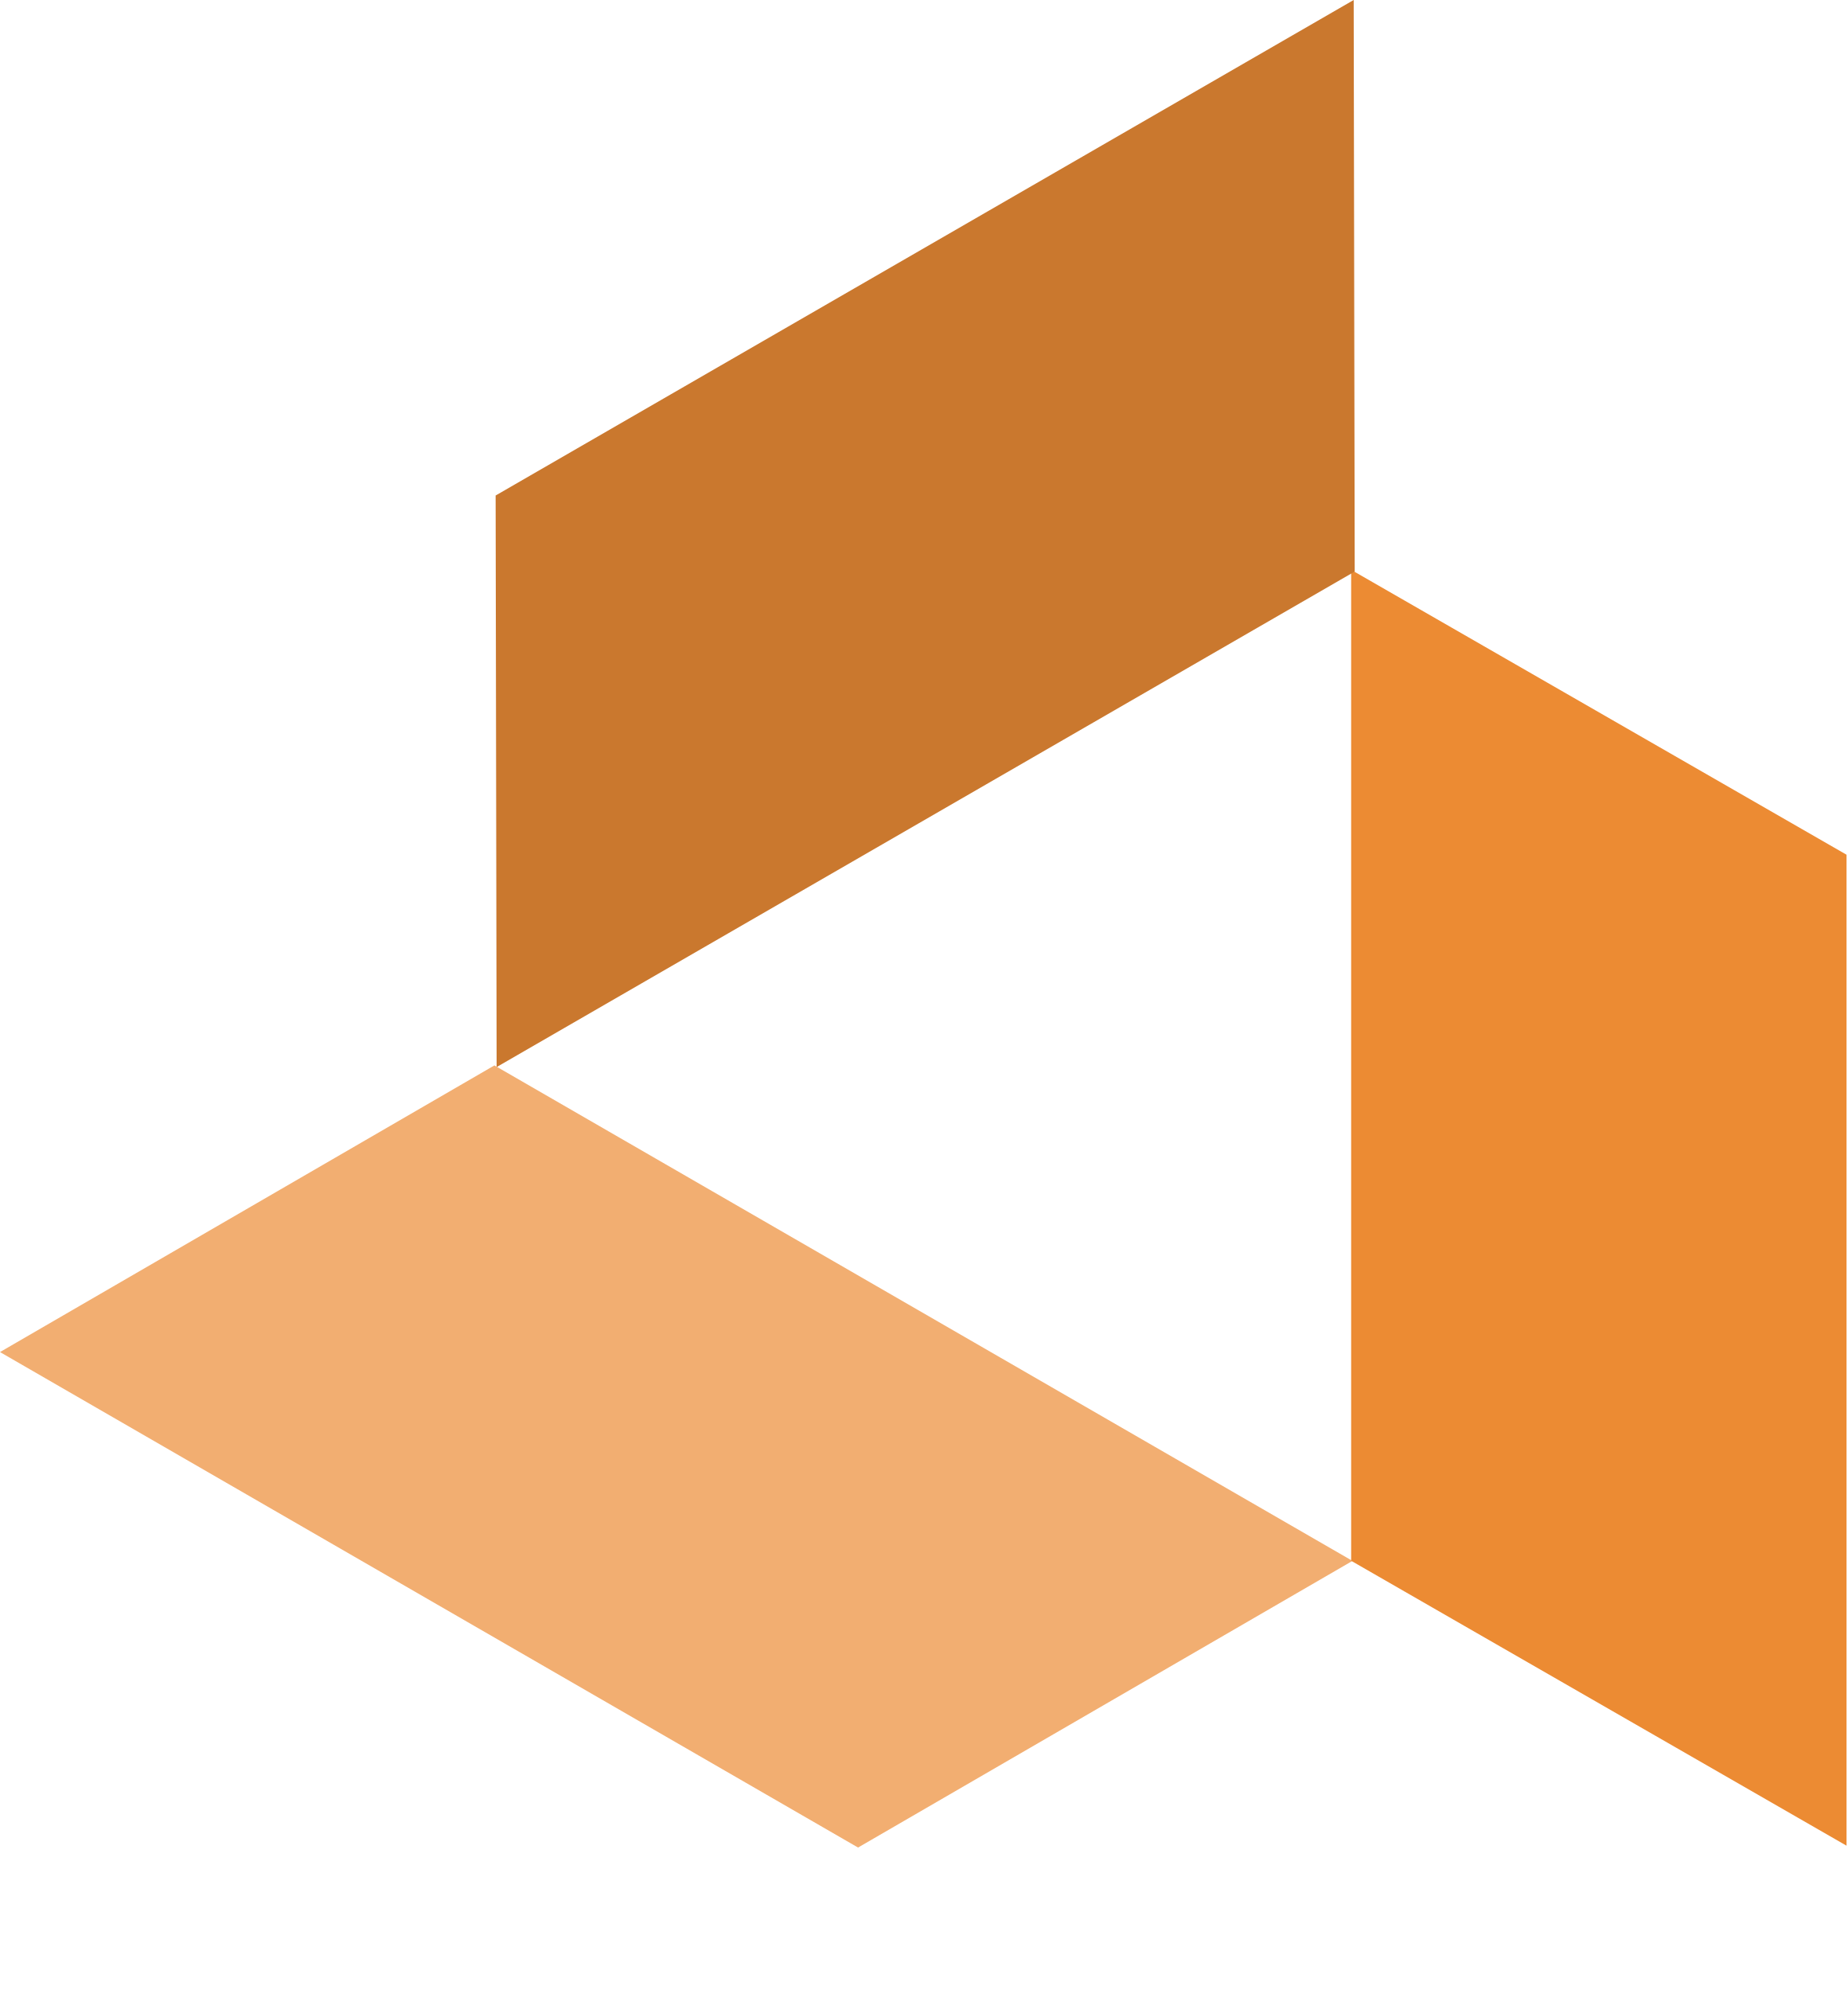
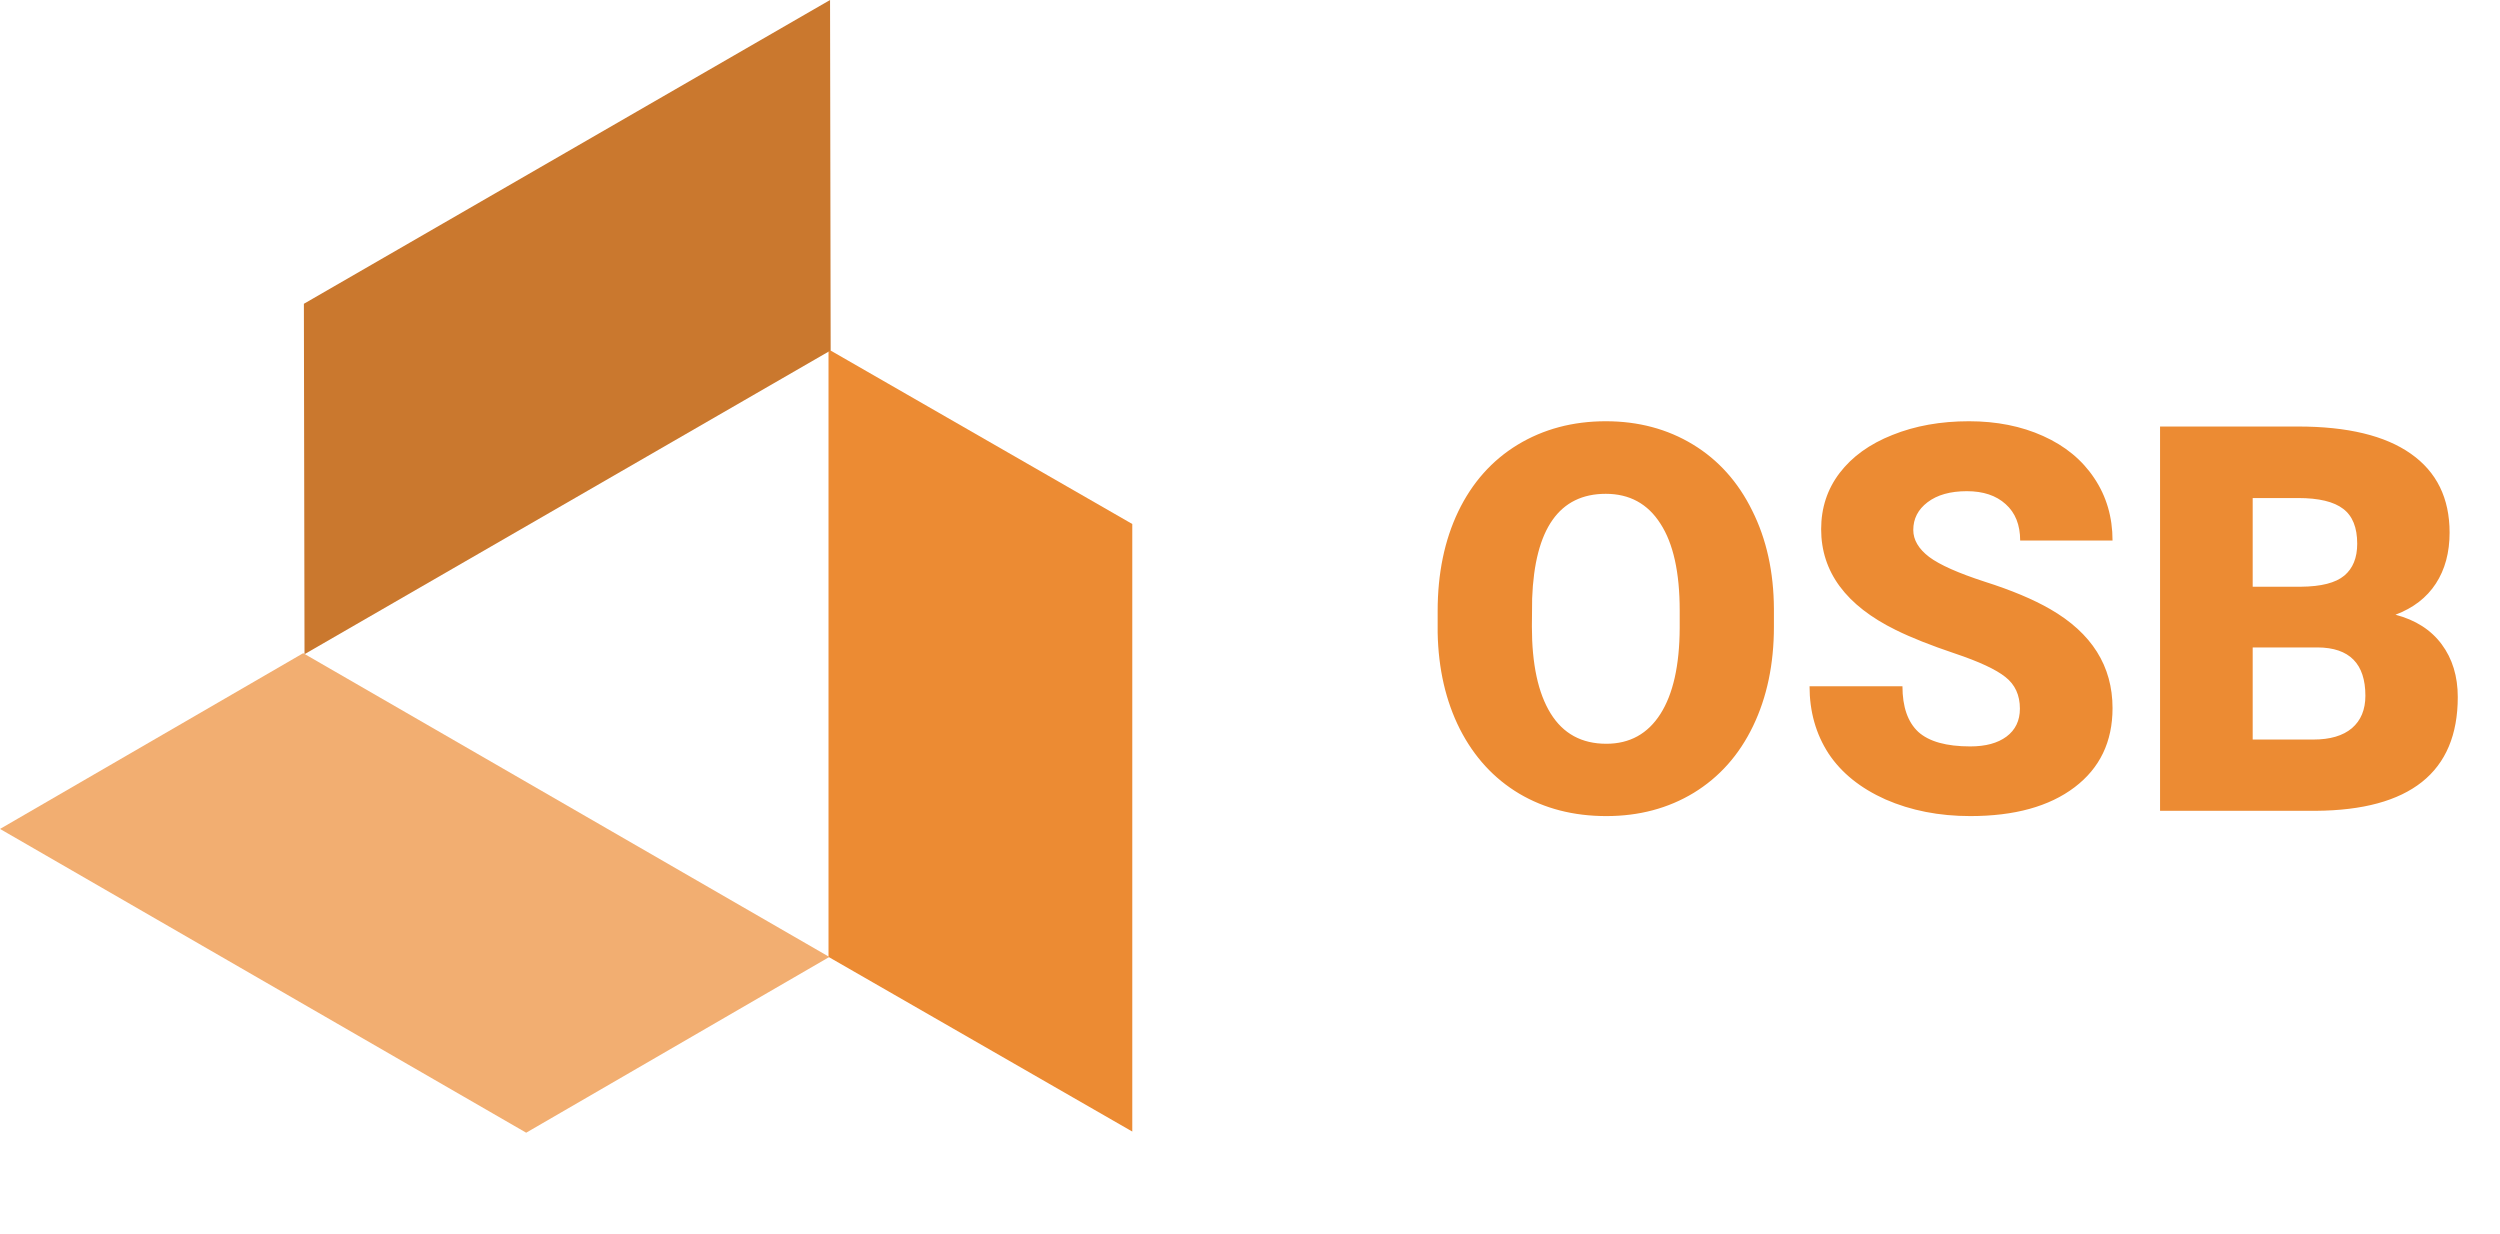
- <svg xmlns="http://www.w3.org/2000/svg" width="65" height="70" viewBox="0 0 65 70" fill="none">
-   <path d="M30.188 64.989L-8.90109e-05 47.56L17.394 37.477L47.582 54.906L30.188 64.989Z" fill="#F2AE71" />
-   <path d="M64.965 30.066L64.965 64.924L47.536 54.902L47.536 20.044L64.965 30.066Z" fill="#EC8B33" />
-   <path d="M17.437 17.43L47.625 0L47.661 20.105L17.472 37.535L17.437 17.43Z" fill="#CA782E" />
+ <svg xmlns="http://www.w3.org/2000/svg" width="148" height="73" viewBox="0 0 148 73" fill="none">
+   <path d="M105.016 37.094C105.016 39.312 104.604 41.276 103.781 42.984C102.958 44.693 101.786 46.01 100.266 46.938C98.755 47.854 97.031 48.312 95.094 48.312C93.156 48.312 91.438 47.87 89.938 46.984C88.438 46.089 87.266 44.812 86.422 43.156C85.588 41.5 85.151 39.599 85.109 37.453V36.172C85.109 33.943 85.516 31.979 86.328 30.281C87.151 28.573 88.323 27.255 89.844 26.328C91.375 25.401 93.115 24.938 95.062 24.938C96.99 24.938 98.708 25.396 100.219 26.312C101.729 27.229 102.901 28.537 103.734 30.234C104.578 31.922 105.005 33.859 105.016 36.047V37.094ZM99.438 36.141C99.438 33.88 99.057 32.167 98.297 31C97.547 29.823 96.469 29.234 95.062 29.234C92.312 29.234 90.859 31.297 90.703 35.422L90.688 37.094C90.688 39.323 91.057 41.036 91.797 42.234C92.537 43.432 93.635 44.031 95.094 44.031C96.479 44.031 97.547 43.443 98.297 42.266C99.047 41.089 99.427 39.396 99.438 37.188V36.141ZM119.578 41.953C119.578 41.151 119.292 40.526 118.719 40.078C118.156 39.63 117.161 39.167 115.734 38.688C114.307 38.208 113.141 37.745 112.234 37.297C109.286 35.849 107.812 33.859 107.812 31.328C107.812 30.068 108.177 28.958 108.906 28C109.646 27.031 110.688 26.281 112.031 25.75C113.375 25.208 114.885 24.938 116.562 24.938C118.198 24.938 119.661 25.229 120.953 25.812C122.255 26.396 123.266 27.229 123.984 28.312C124.703 29.385 125.062 30.615 125.062 32H119.594C119.594 31.073 119.307 30.354 118.734 29.844C118.172 29.333 117.406 29.078 116.438 29.078C115.458 29.078 114.682 29.297 114.109 29.734C113.547 30.162 113.266 30.708 113.266 31.375C113.266 31.958 113.578 32.49 114.203 32.969C114.828 33.438 115.927 33.927 117.5 34.438C119.073 34.938 120.365 35.479 121.375 36.062C123.833 37.479 125.062 39.432 125.062 41.922C125.062 43.911 124.312 45.474 122.812 46.609C121.312 47.745 119.255 48.312 116.641 48.312C114.797 48.312 113.125 47.984 111.625 47.328C110.135 46.661 109.01 45.755 108.25 44.609C107.5 43.453 107.125 42.125 107.125 40.625H112.625C112.625 41.844 112.938 42.745 113.562 43.328C114.198 43.901 115.224 44.188 116.641 44.188C117.547 44.188 118.26 43.995 118.781 43.609C119.312 43.214 119.578 42.661 119.578 41.953ZM127.875 48V25.25H136.047C138.974 25.25 141.198 25.787 142.719 26.859C144.25 27.932 145.016 29.49 145.016 31.531C145.016 32.708 144.745 33.714 144.203 34.547C143.661 35.38 142.865 35.995 141.812 36.391C143 36.703 143.911 37.286 144.547 38.141C145.182 38.995 145.5 40.036 145.5 41.266C145.5 43.495 144.792 45.172 143.375 46.297C141.969 47.411 139.88 47.979 137.109 48H127.875ZM133.359 38.328V43.781H136.953C137.943 43.781 138.703 43.557 139.234 43.109C139.766 42.651 140.031 42.01 140.031 41.188C140.031 39.292 139.089 38.339 137.203 38.328H133.359ZM133.359 34.734H136.219C137.417 34.724 138.271 34.505 138.781 34.078C139.292 33.651 139.547 33.021 139.547 32.188C139.547 31.229 139.271 30.542 138.719 30.125C138.167 29.698 137.276 29.484 136.047 29.484H133.359V34.734Z" fill="#EC8B33" />
+   <path d="M31.15 67.056L0.002 49.073L17.949 38.669L49.097 56.652L31.15 67.056Z" fill="#F2AE71" />
+   <path d="M67.031 31.021L67.031 66.988L49.048 56.648L49.048 20.681L67.031 31.021Z" fill="#EC8B33" />
+   <path d="M17.99 17.984L49.139 0L49.175 20.745L18.027 38.728L17.99 17.984Z" fill="#CA782E" />
</svg>
